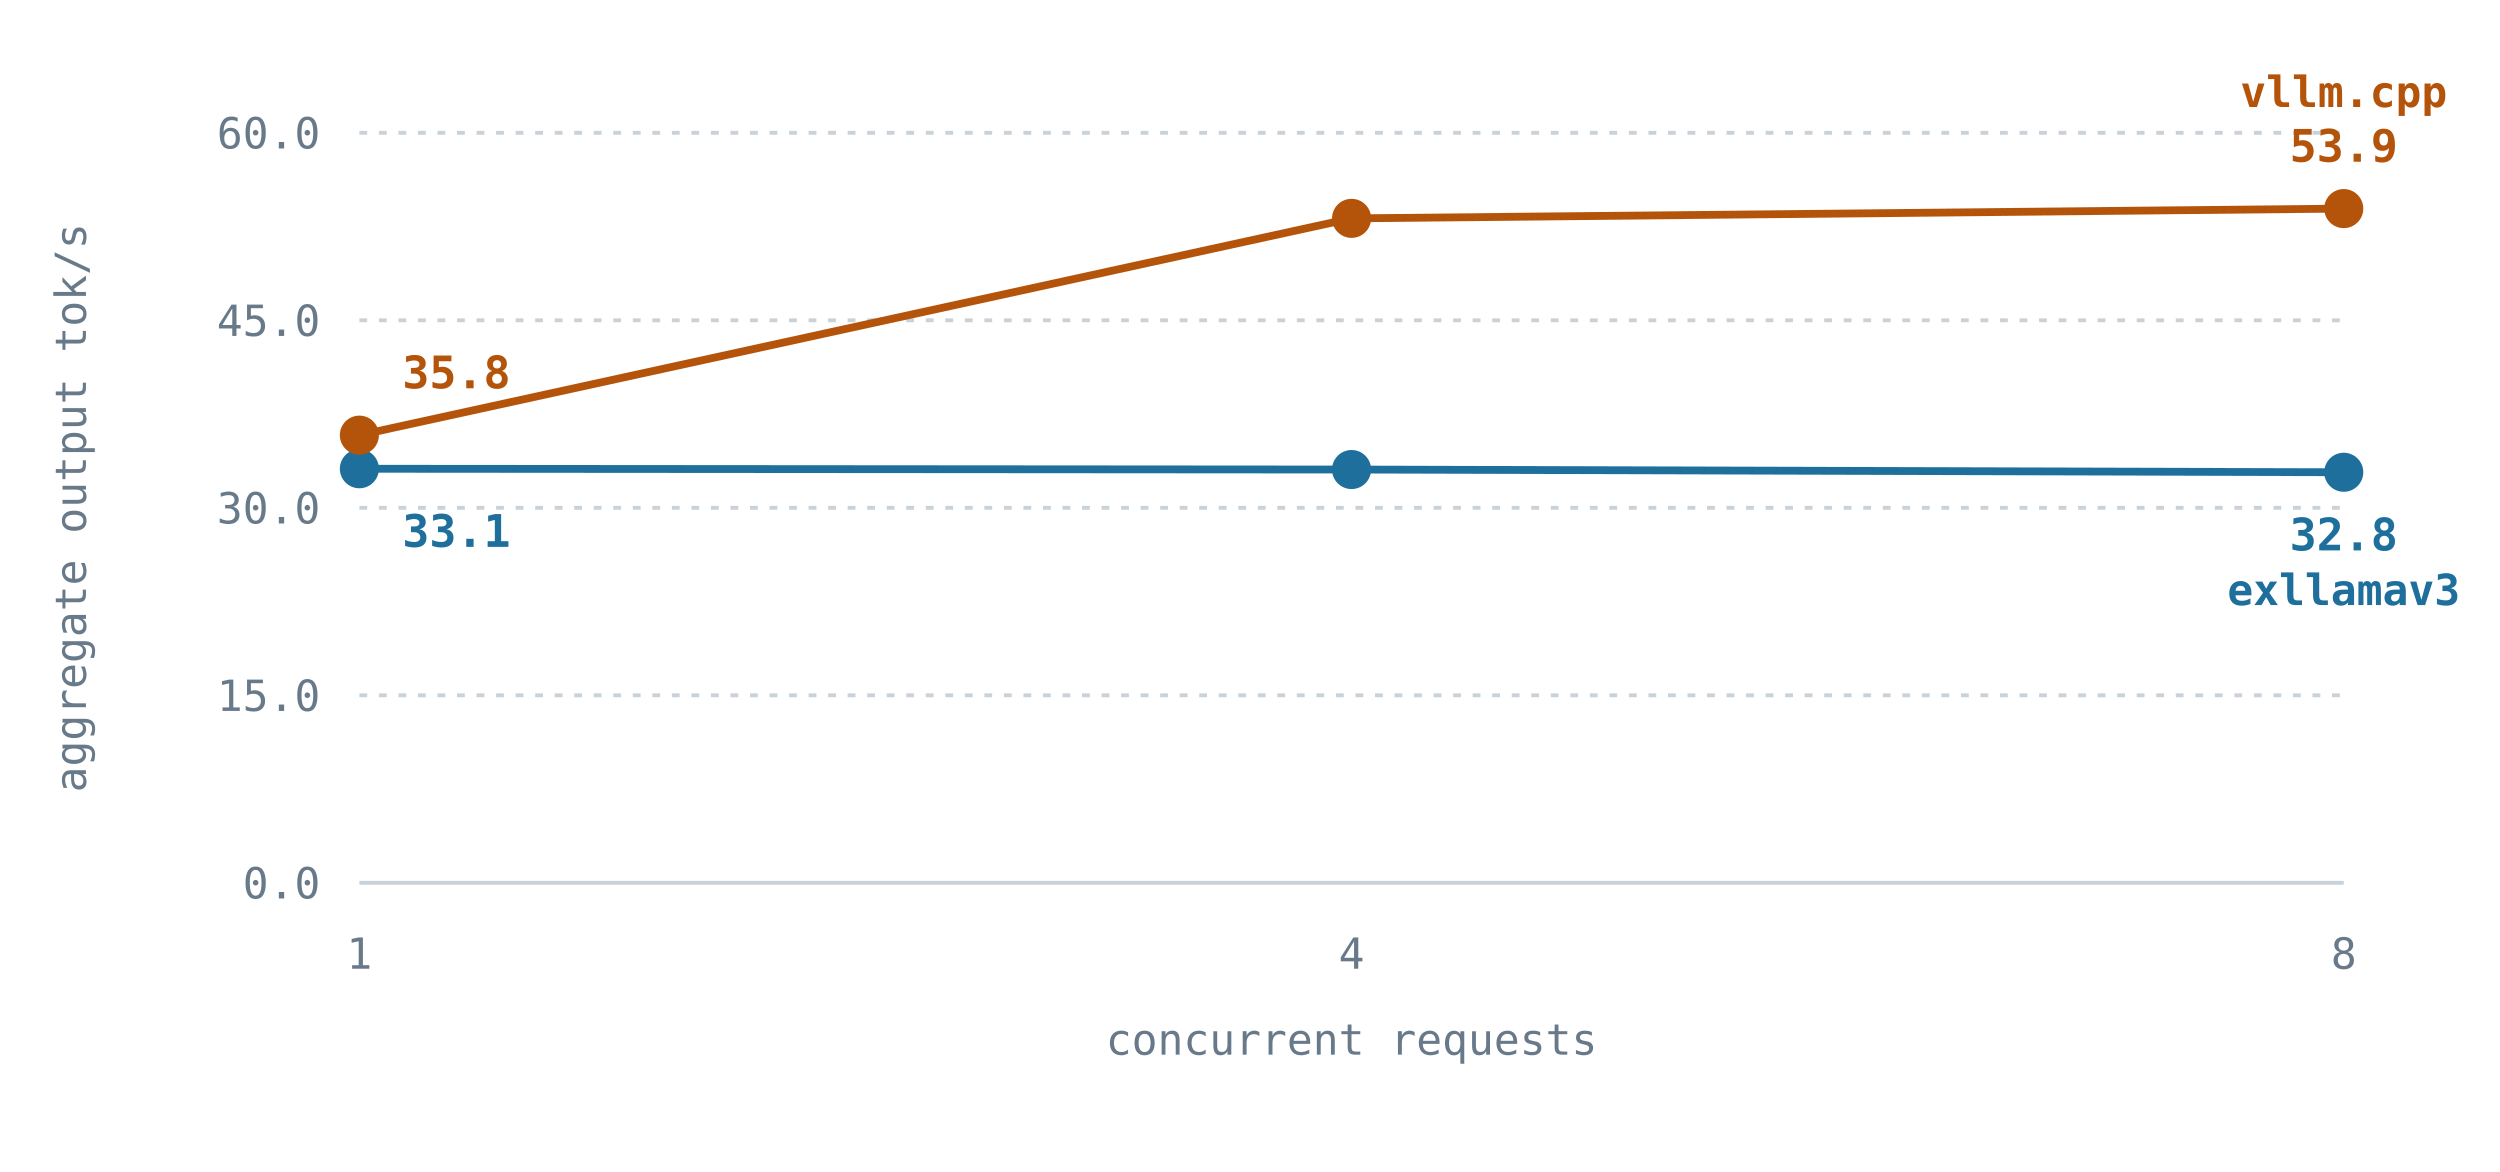
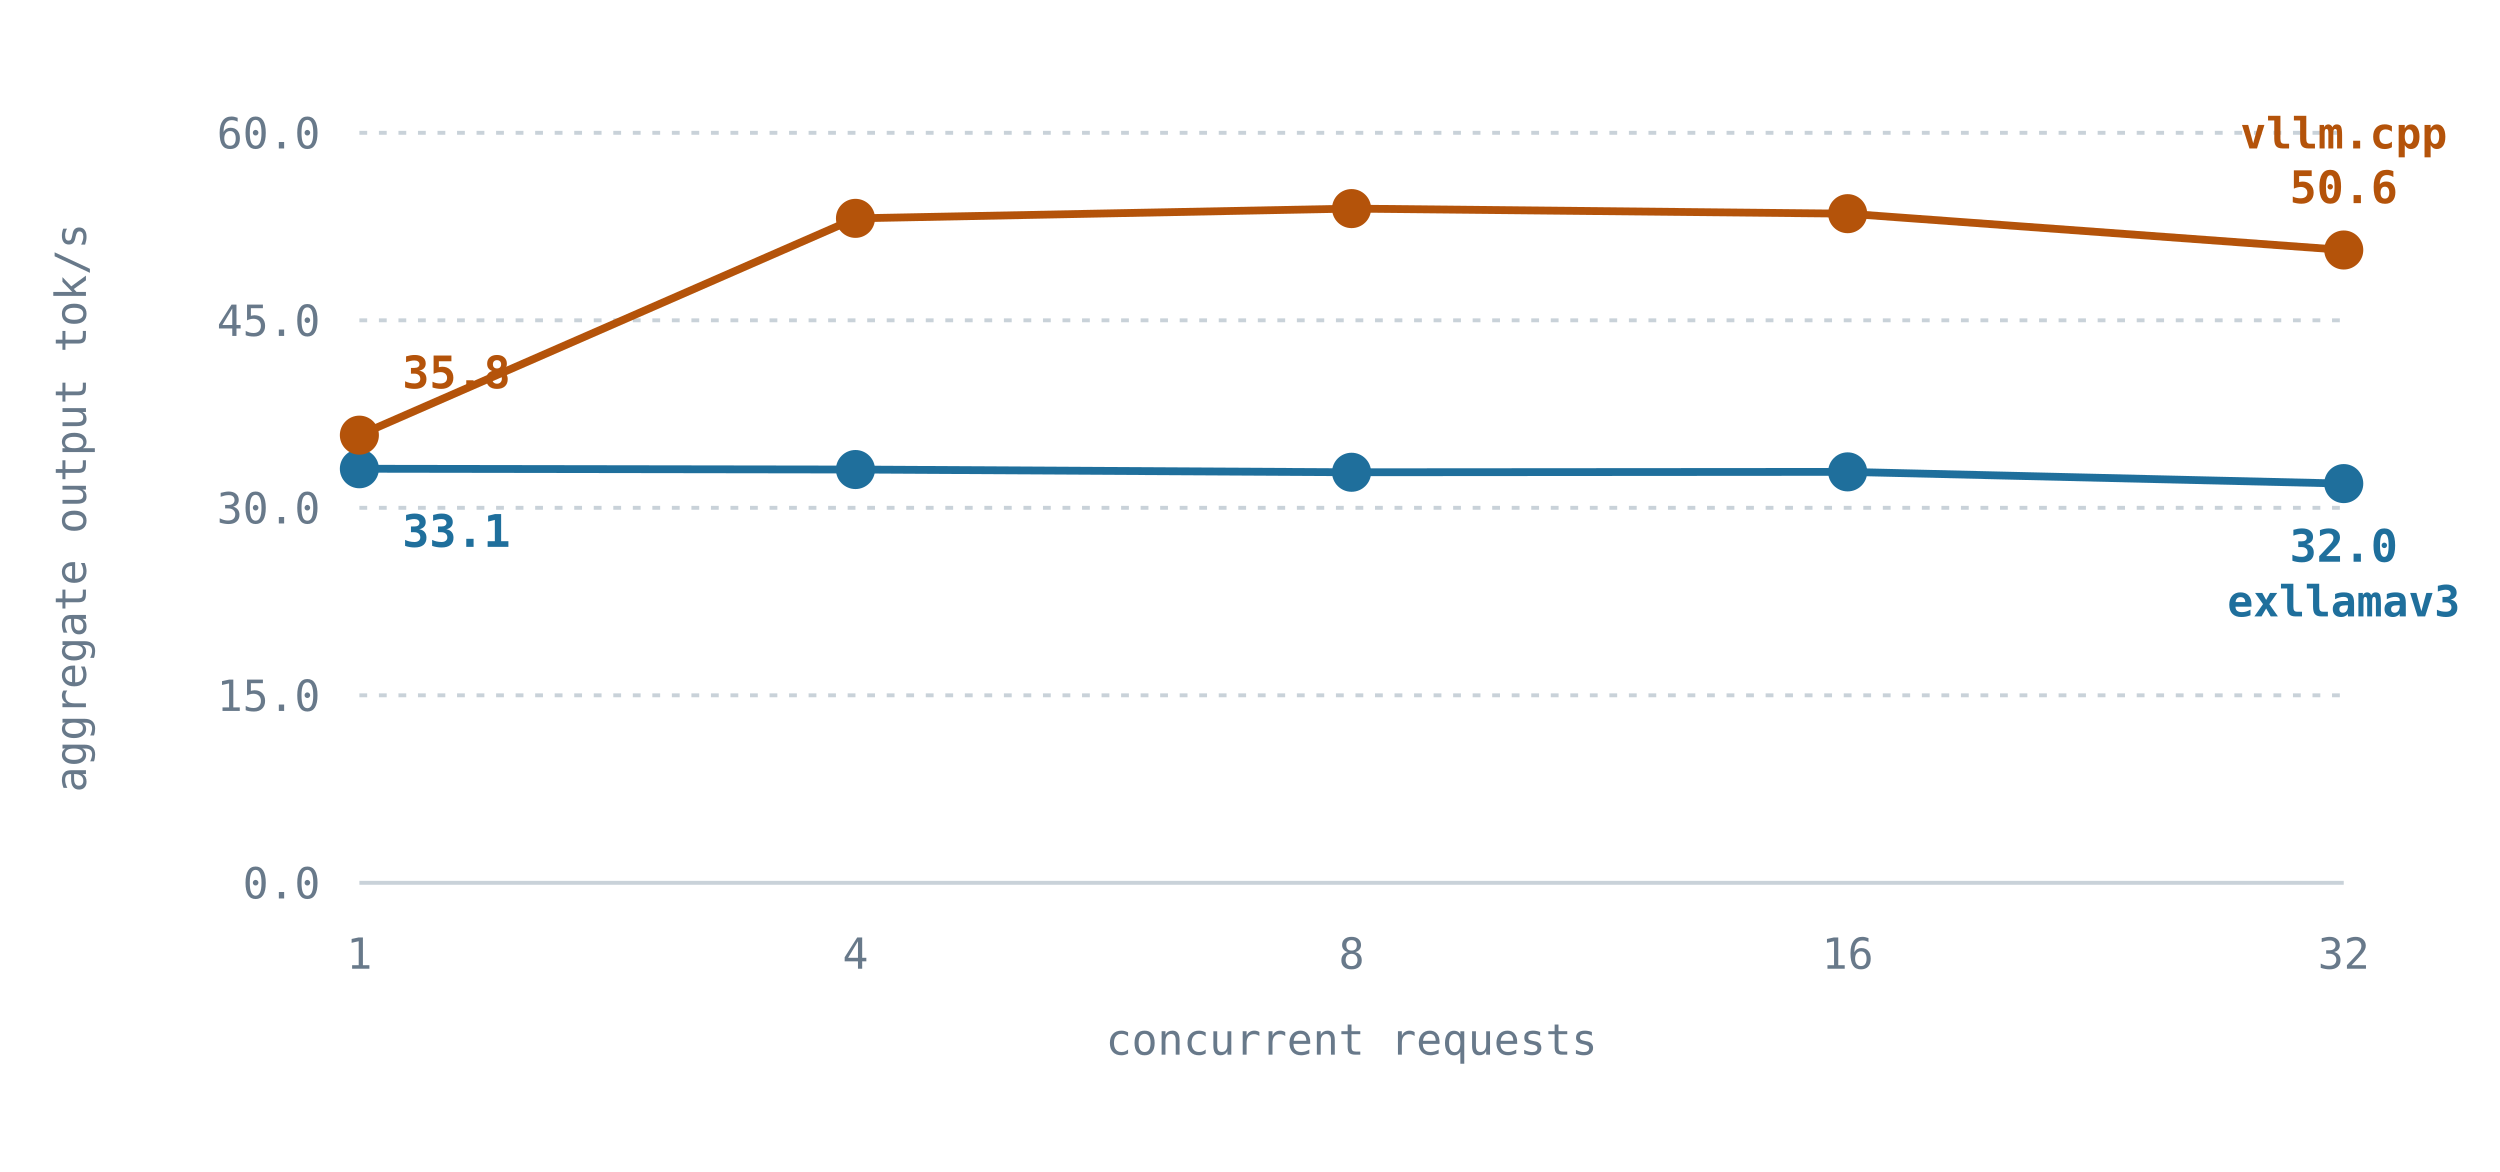
<svg xmlns="http://www.w3.org/2000/svg" viewBox="0 0 640 300" width="640" height="300" role="img" aria-labelledby="t d">
  <line x1="92" y1="226.0" x2="600" y2="226.0" stroke="#c9d2d9" stroke-width="1" />
  <text x="82.0" y="230.0" fill="#68798a" font-size="11" font-family="ui-monospace,SFMono-Regular,Menlo,Consolas,'DejaVu Sans Mono',monospace" font-weight="400" text-anchor="end">0.0</text>
  <line x1="92" y1="178.0" x2="600" y2="178.0" stroke="#c9d2d9" stroke-width="1" stroke-dasharray="2 3" />
  <text x="82.0" y="182.0" fill="#68798a" font-size="11" font-family="ui-monospace,SFMono-Regular,Menlo,Consolas,'DejaVu Sans Mono',monospace" font-weight="400" text-anchor="end">15.0</text>
  <line x1="92" y1="130.0" x2="600" y2="130.0" stroke="#c9d2d9" stroke-width="1" stroke-dasharray="2 3" />
  <text x="82.0" y="134.0" fill="#68798a" font-size="11" font-family="ui-monospace,SFMono-Regular,Menlo,Consolas,'DejaVu Sans Mono',monospace" font-weight="400" text-anchor="end">30.0</text>
  <line x1="92" y1="82.0" x2="600" y2="82.0" stroke="#c9d2d9" stroke-width="1" stroke-dasharray="2 3" />
  <text x="82.0" y="86.0" fill="#68798a" font-size="11" font-family="ui-monospace,SFMono-Regular,Menlo,Consolas,'DejaVu Sans Mono',monospace" font-weight="400" text-anchor="end">45.0</text>
  <line x1="92" y1="34.0" x2="600" y2="34.0" stroke="#c9d2d9" stroke-width="1" stroke-dasharray="2 3" />
  <text x="82.0" y="38.0" fill="#68798a" font-size="11" font-family="ui-monospace,SFMono-Regular,Menlo,Consolas,'DejaVu Sans Mono',monospace" font-weight="400" text-anchor="end">60.0</text>
  <text x="22" y="130" fill="#68798a" font-size="11" font-family="ui-monospace,SFMono-Regular,Menlo,Consolas,'DejaVu Sans Mono',monospace" text-anchor="middle" transform="rotate(-90 22 130)">aggregate output tok/s</text>
-   <polyline points="92.0,120.0 346.0,120.2 600.0,120.9" fill="none" stroke="#1f6f9c" stroke-width="2" stroke-linejoin="round" />
+   <polyline points="92.0,120.0 219.0,120.2 346.0,120.9 473.0,120.8 600.0,123.8" fill="none" stroke="#1f6f9c" stroke-width="2" stroke-linejoin="round" />
  <circle cx="92.0" cy="120.0" r="5" fill="#1f6f9c" />
-   <circle cx="346.0" cy="120.2" r="5" fill="#1f6f9c" />
-   <circle cx="600.0" cy="120.9" r="5" fill="#1f6f9c" />
+   <circle cx="219.0" cy="120.2" r="5" fill="#1f6f9c" />
+   <circle cx="346.0" cy="120.9" r="5" fill="#1f6f9c" />
+   <circle cx="473.0" cy="120.8" r="5" fill="#1f6f9c" />
+   <circle cx="600.0" cy="123.8" r="5" fill="#1f6f9c" />
  <text x="103.0" y="140.0" fill="#1f6f9c" font-size="11.5" font-family="ui-monospace,SFMono-Regular,Menlo,Consolas,'DejaVu Sans Mono',monospace" font-weight="600" text-anchor="start">33.1</text>
-   <text x="600.0" y="140.9" fill="#1f6f9c" font-size="11.5" font-family="ui-monospace,SFMono-Regular,Menlo,Consolas,'DejaVu Sans Mono',monospace" font-weight="600" text-anchor="middle">32.8</text>
-   <text x="600.0" y="154.9" fill="#1f6f9c" font-size="11" font-family="ui-monospace,SFMono-Regular,Menlo,Consolas,'DejaVu Sans Mono',monospace" font-weight="600" text-anchor="middle">exllamav3</text>
-   <polyline points="92.0,111.4 346.0,55.9 600.0,53.4" fill="none" stroke="#b4530a" stroke-width="2" stroke-linejoin="round" />
+   <text x="600.0" y="143.8" fill="#1f6f9c" font-size="11.5" font-family="ui-monospace,SFMono-Regular,Menlo,Consolas,'DejaVu Sans Mono',monospace" font-weight="600" text-anchor="middle">32.0</text>
+   <text x="600.0" y="157.8" fill="#1f6f9c" font-size="11" font-family="ui-monospace,SFMono-Regular,Menlo,Consolas,'DejaVu Sans Mono',monospace" font-weight="600" text-anchor="middle">exllamav3</text>
+   <polyline points="92.0,111.4 219.0,55.9 346.0,53.4 473.0,54.7 600.0,64.0" fill="none" stroke="#b4530a" stroke-width="2" stroke-linejoin="round" />
  <circle cx="92.0" cy="111.4" r="5" fill="#b4530a" />
-   <circle cx="346.0" cy="55.9" r="5" fill="#b4530a" />
-   <circle cx="600.0" cy="53.4" r="5" fill="#b4530a" />
+   <circle cx="219.0" cy="55.9" r="5" fill="#b4530a" />
+   <circle cx="346.0" cy="53.4" r="5" fill="#b4530a" />
+   <circle cx="473.0" cy="54.7" r="5" fill="#b4530a" />
+   <circle cx="600.0" cy="64.0" r="5" fill="#b4530a" />
  <text x="103.0" y="99.4" fill="#b4530a" font-size="11.5" font-family="ui-monospace,SFMono-Regular,Menlo,Consolas,'DejaVu Sans Mono',monospace" font-weight="600" text-anchor="start">35.8</text>
-   <text x="600.0" y="41.4" fill="#b4530a" font-size="11.5" font-family="ui-monospace,SFMono-Regular,Menlo,Consolas,'DejaVu Sans Mono',monospace" font-weight="600" text-anchor="middle">53.9</text>
-   <text x="600.0" y="27.4" fill="#b4530a" font-size="11" font-family="ui-monospace,SFMono-Regular,Menlo,Consolas,'DejaVu Sans Mono',monospace" font-weight="600" text-anchor="middle">vllm.cpp</text>
+   <text x="600.0" y="52.0" fill="#b4530a" font-size="11.5" font-family="ui-monospace,SFMono-Regular,Menlo,Consolas,'DejaVu Sans Mono',monospace" font-weight="600" text-anchor="middle">50.6</text>
+   <text x="600.0" y="38.0" fill="#b4530a" font-size="11" font-family="ui-monospace,SFMono-Regular,Menlo,Consolas,'DejaVu Sans Mono',monospace" font-weight="600" text-anchor="middle">vllm.cpp</text>
  <text x="92.0" y="248.0" fill="#68798a" font-size="11" font-family="ui-monospace,SFMono-Regular,Menlo,Consolas,'DejaVu Sans Mono',monospace" font-weight="400" text-anchor="middle">1</text>
-   <text x="346.0" y="248.0" fill="#68798a" font-size="11" font-family="ui-monospace,SFMono-Regular,Menlo,Consolas,'DejaVu Sans Mono',monospace" font-weight="400" text-anchor="middle">4</text>
-   <text x="600.0" y="248.0" fill="#68798a" font-size="11" font-family="ui-monospace,SFMono-Regular,Menlo,Consolas,'DejaVu Sans Mono',monospace" font-weight="400" text-anchor="middle">8</text>
+   <text x="219.0" y="248.0" fill="#68798a" font-size="11" font-family="ui-monospace,SFMono-Regular,Menlo,Consolas,'DejaVu Sans Mono',monospace" font-weight="400" text-anchor="middle">4</text>
+   <text x="346.0" y="248.0" fill="#68798a" font-size="11" font-family="ui-monospace,SFMono-Regular,Menlo,Consolas,'DejaVu Sans Mono',monospace" font-weight="400" text-anchor="middle">8</text>
+   <text x="473.0" y="248.0" fill="#68798a" font-size="11" font-family="ui-monospace,SFMono-Regular,Menlo,Consolas,'DejaVu Sans Mono',monospace" font-weight="400" text-anchor="middle">16</text>
+   <text x="600.0" y="248.0" fill="#68798a" font-size="11" font-family="ui-monospace,SFMono-Regular,Menlo,Consolas,'DejaVu Sans Mono',monospace" font-weight="400" text-anchor="middle">32</text>
  <text x="346.0" y="270.0" fill="#68798a" font-size="11" font-family="ui-monospace,SFMono-Regular,Menlo,Consolas,'DejaVu Sans Mono',monospace" font-weight="400" text-anchor="middle">concurrent requests</text>
</svg>
